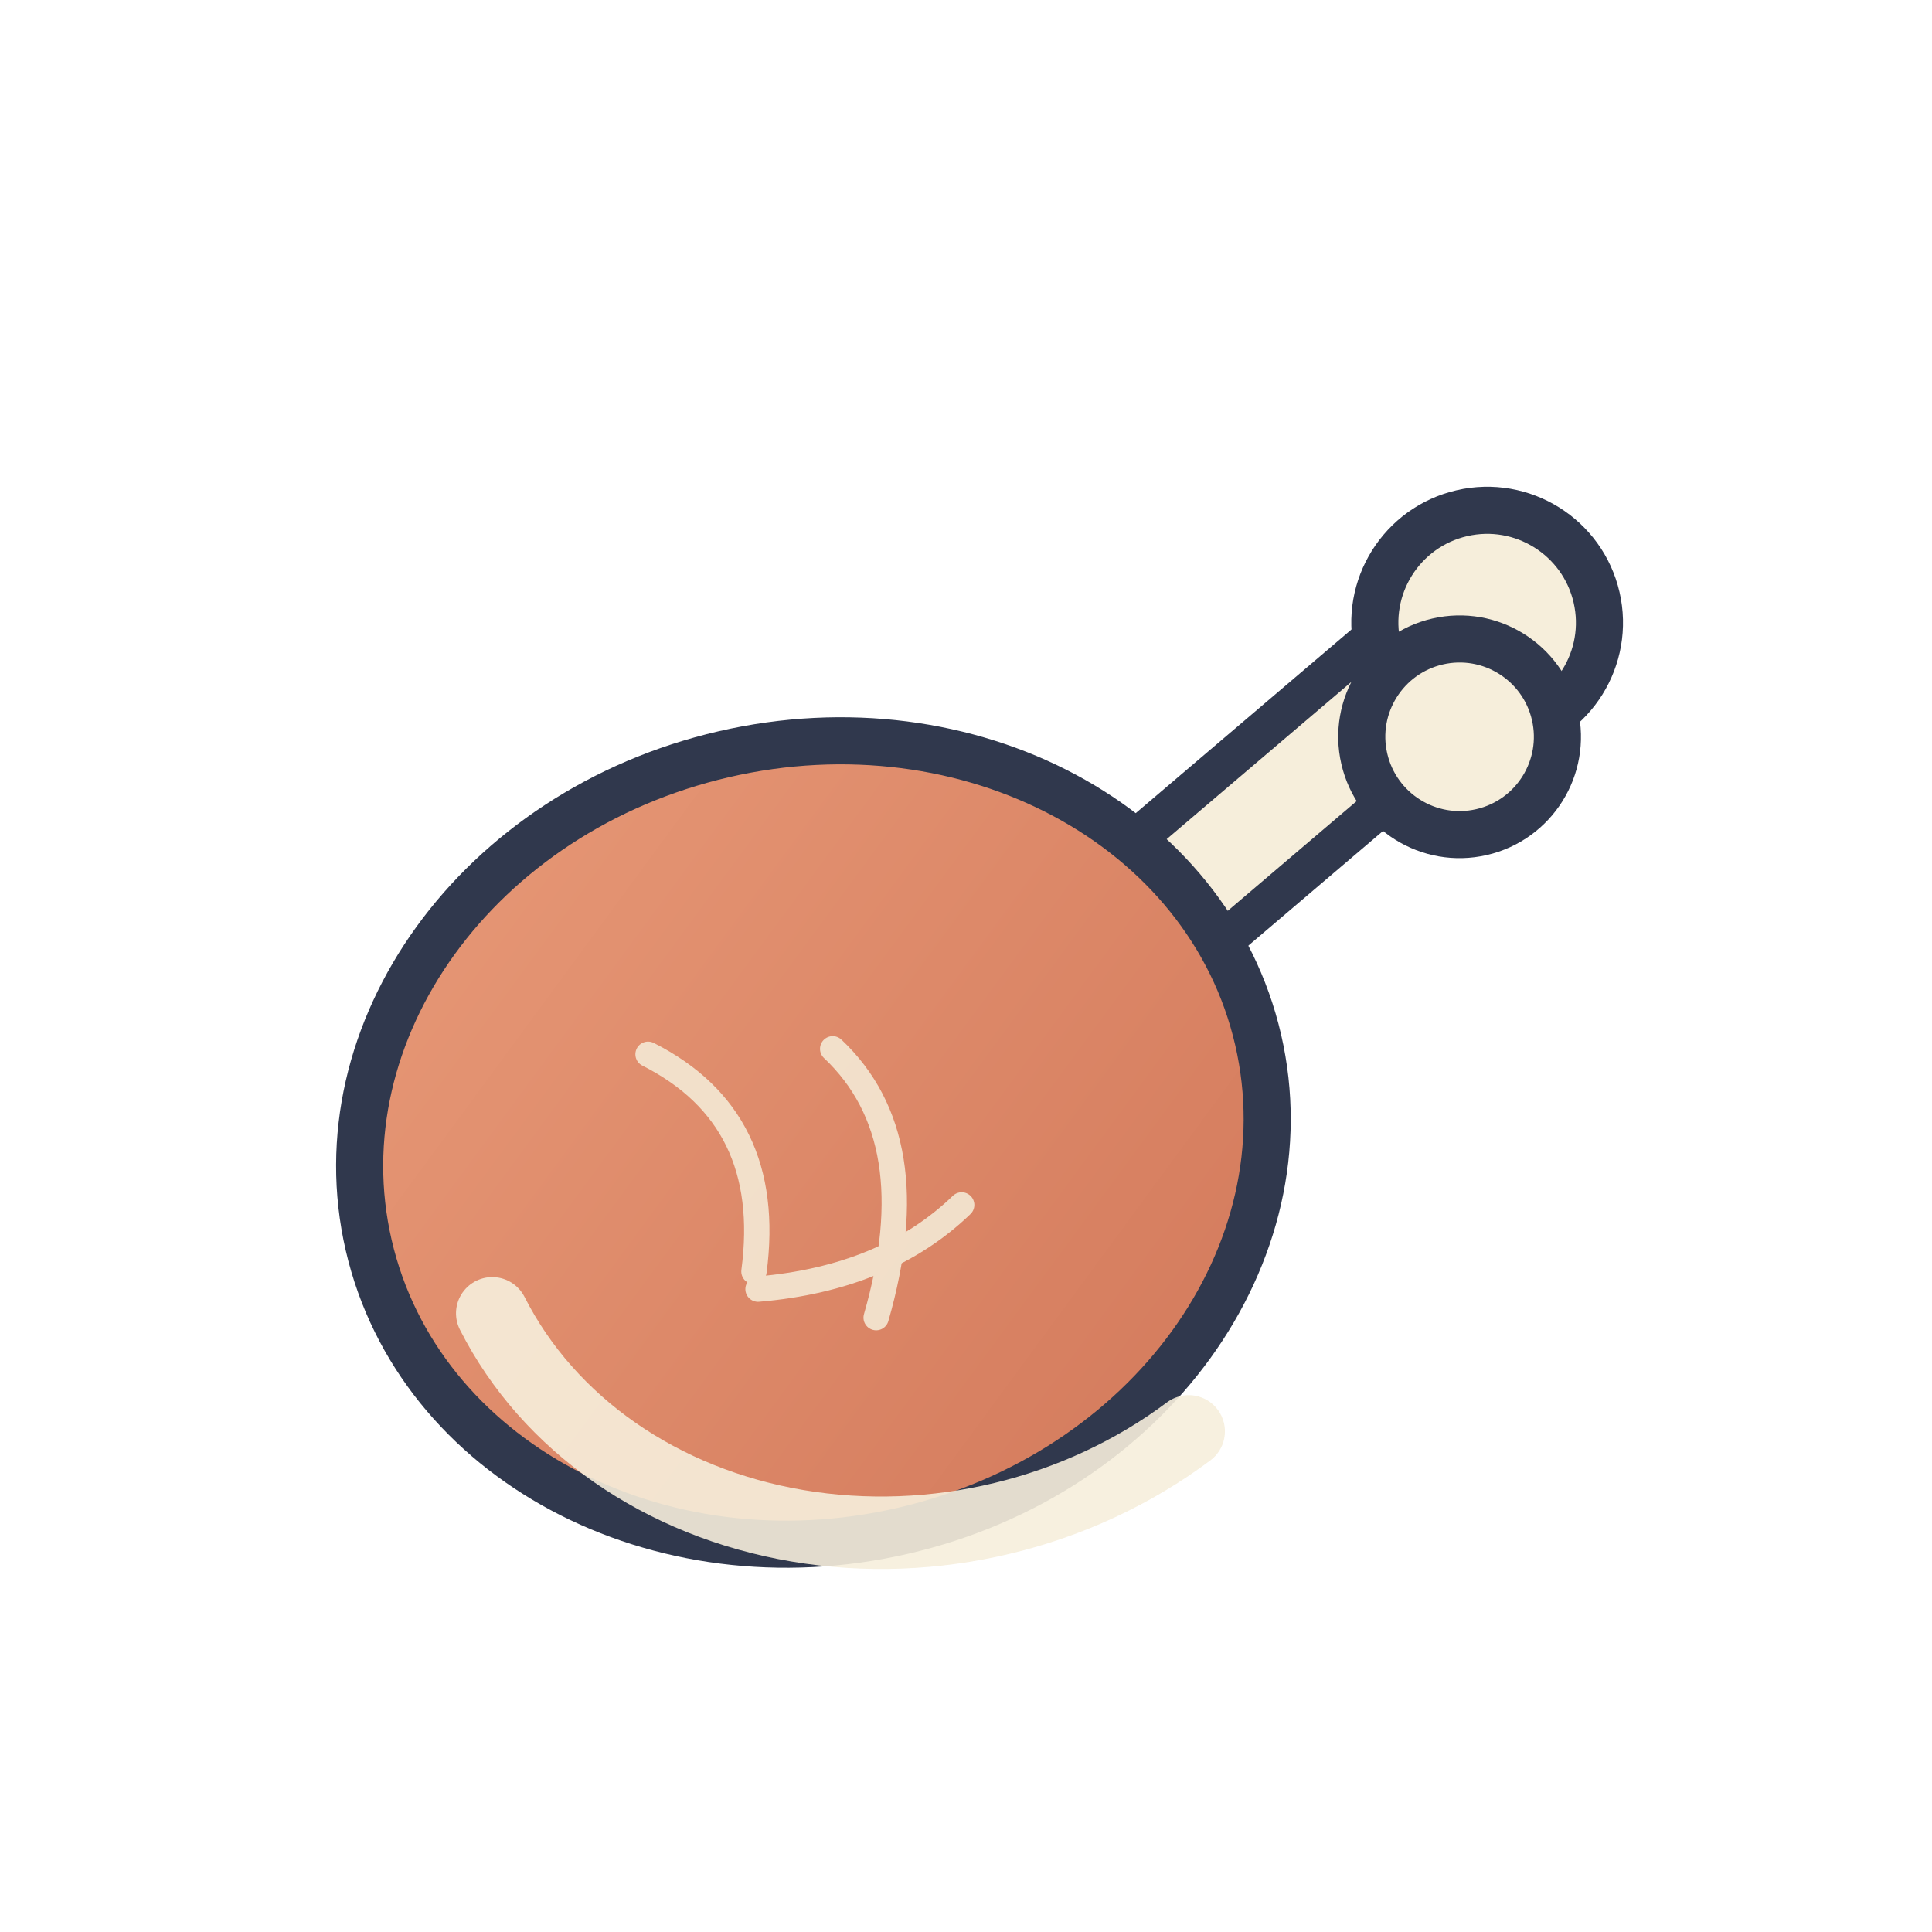
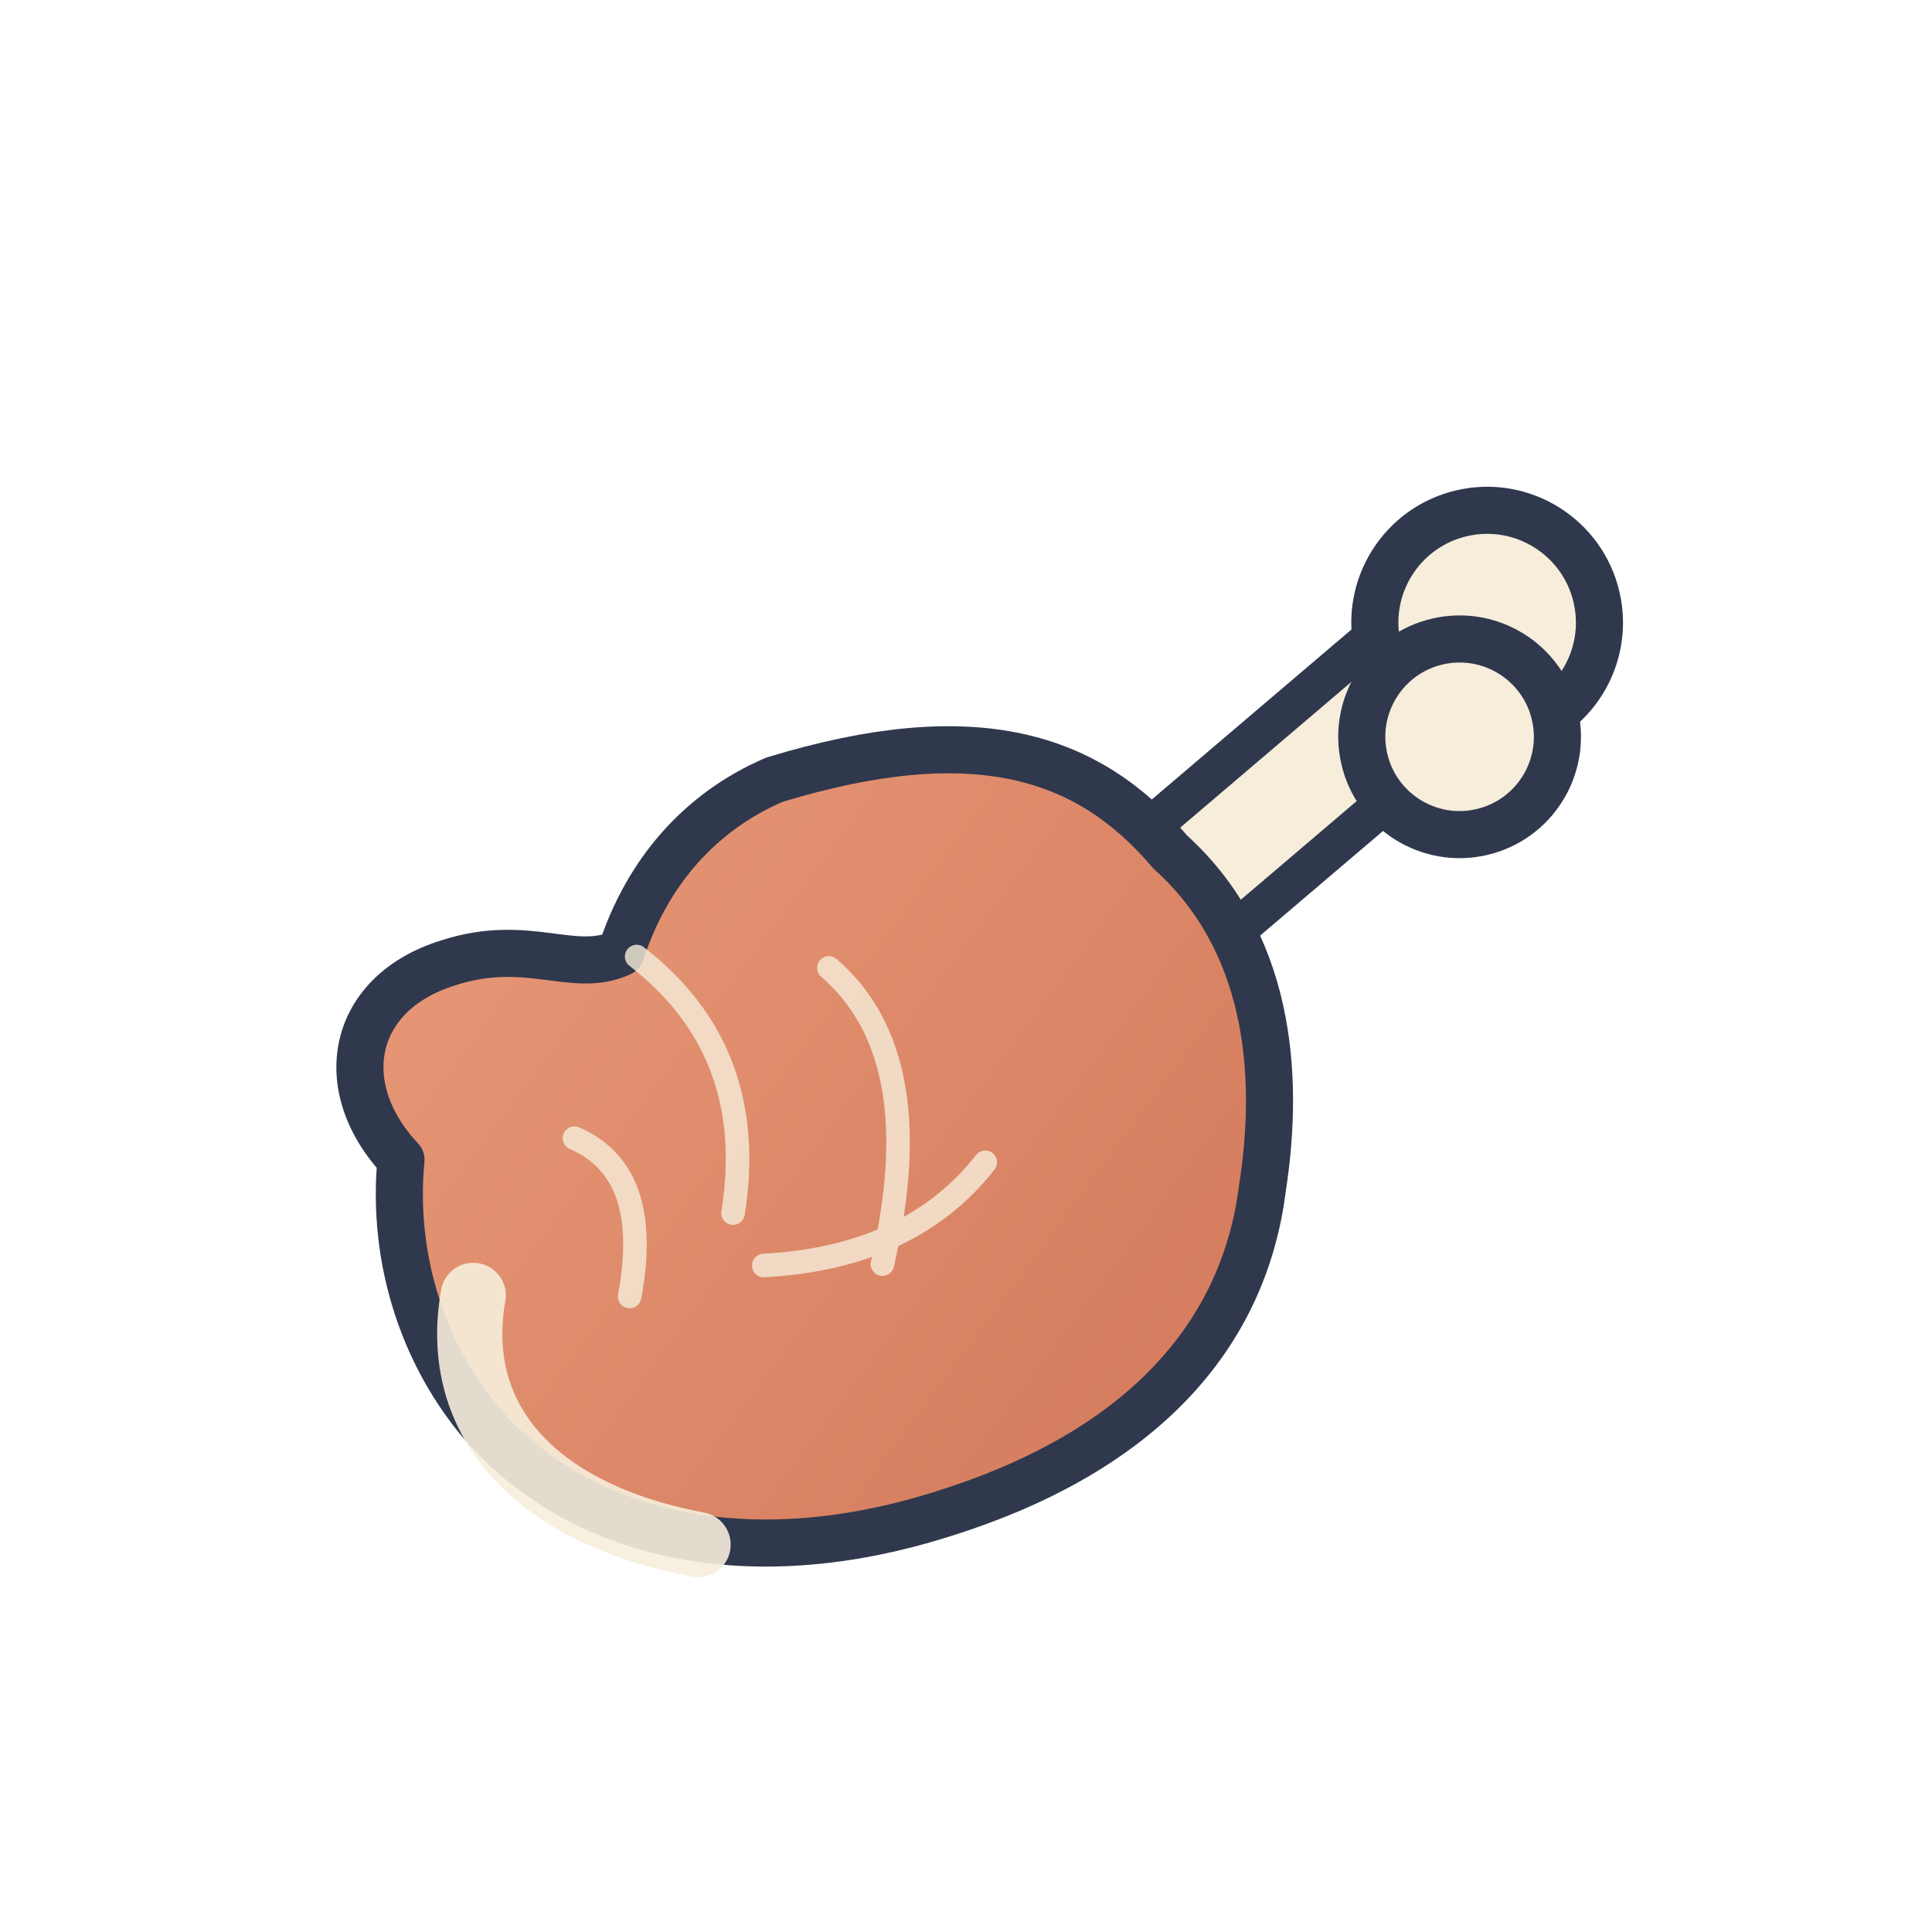
<svg xmlns="http://www.w3.org/2000/svg" width="1024" height="1024" viewBox="0 0 1024 1024">
  <defs>
    <linearGradient id="meat" x1="0" y1="0" x2="1" y2="1">
      <stop offset="0" stop-color="#E89A78" />
      <stop offset="1" stop-color="#D2785A" />
    </linearGradient>
  </defs>
  <g transform="translate(512 512) scale(0.96) translate(-512 -512)">
    <g transform="rotate(-13 512 512)" stroke="#30384D" stroke-width="26" stroke-linejoin="round" stroke-linecap="round">
      <path d="M 545 545 L 815 405" fill="none" stroke="#30384D" stroke-width="96" />
      <path d="M 545 545 L 815 405" fill="none" stroke="#F6EEDB" stroke-width="52" />
      <g>
        <circle cx="835" cy="392" r="62" fill="#F6EEDB" />
        <circle cx="806" cy="450" r="54" fill="#F6EEDB" />
      </g>
-       <ellipse cx="408" cy="588" rx="252" ry="220" fill="url(#meat)" />
-       <path d="M 214 640                a 252 220 0 0 0 360 150" fill="none" stroke="#F6EEDB" stroke-width="40" opacity="0.9" />
-       <g stroke="#F6EEDB" stroke-width="14" stroke-linecap="round" fill="none" opacity="0.85">
-         <path d="M 330 520 q 60 50 30 130" />
-         <path d="M 430 540 q 40 60 -10 150" />
-         <path d="M 360 660 q 70 10 120 -20" />
+       <path d="M 432 388                C 548 380 604 414 636 476                C 678 536 668 608 644 668                C 614 750 540 796 430 804                C 326 812 240 776 198 704                C 172 658 166 600 184 546                C 156 498 178 450 234 446                C 280 442 300 468 328 462                C 352 422 388 396 432 388 Z" fill="url(#meat)" />
+       <path d="M 206 628                C 178 694 214 754 296 790" fill="none" stroke="#F6EEDB" stroke-width="36" stroke-linecap="round" opacity="0.9" />
+       <g stroke="#F6EEDB" stroke-width="13" stroke-linecap="round" fill="none" opacity="0.8">
+         <path d="M 336 466 q 54 66 20 150" />
+         <path d="M 438 496 q 44 60 -8 166" />
+         <path d="M 366 648 q 80 14 132 -28" />
+         <path d="M 280 556 q 38 28 10 92" />
      </g>
    </g>
  </g>
</svg>
